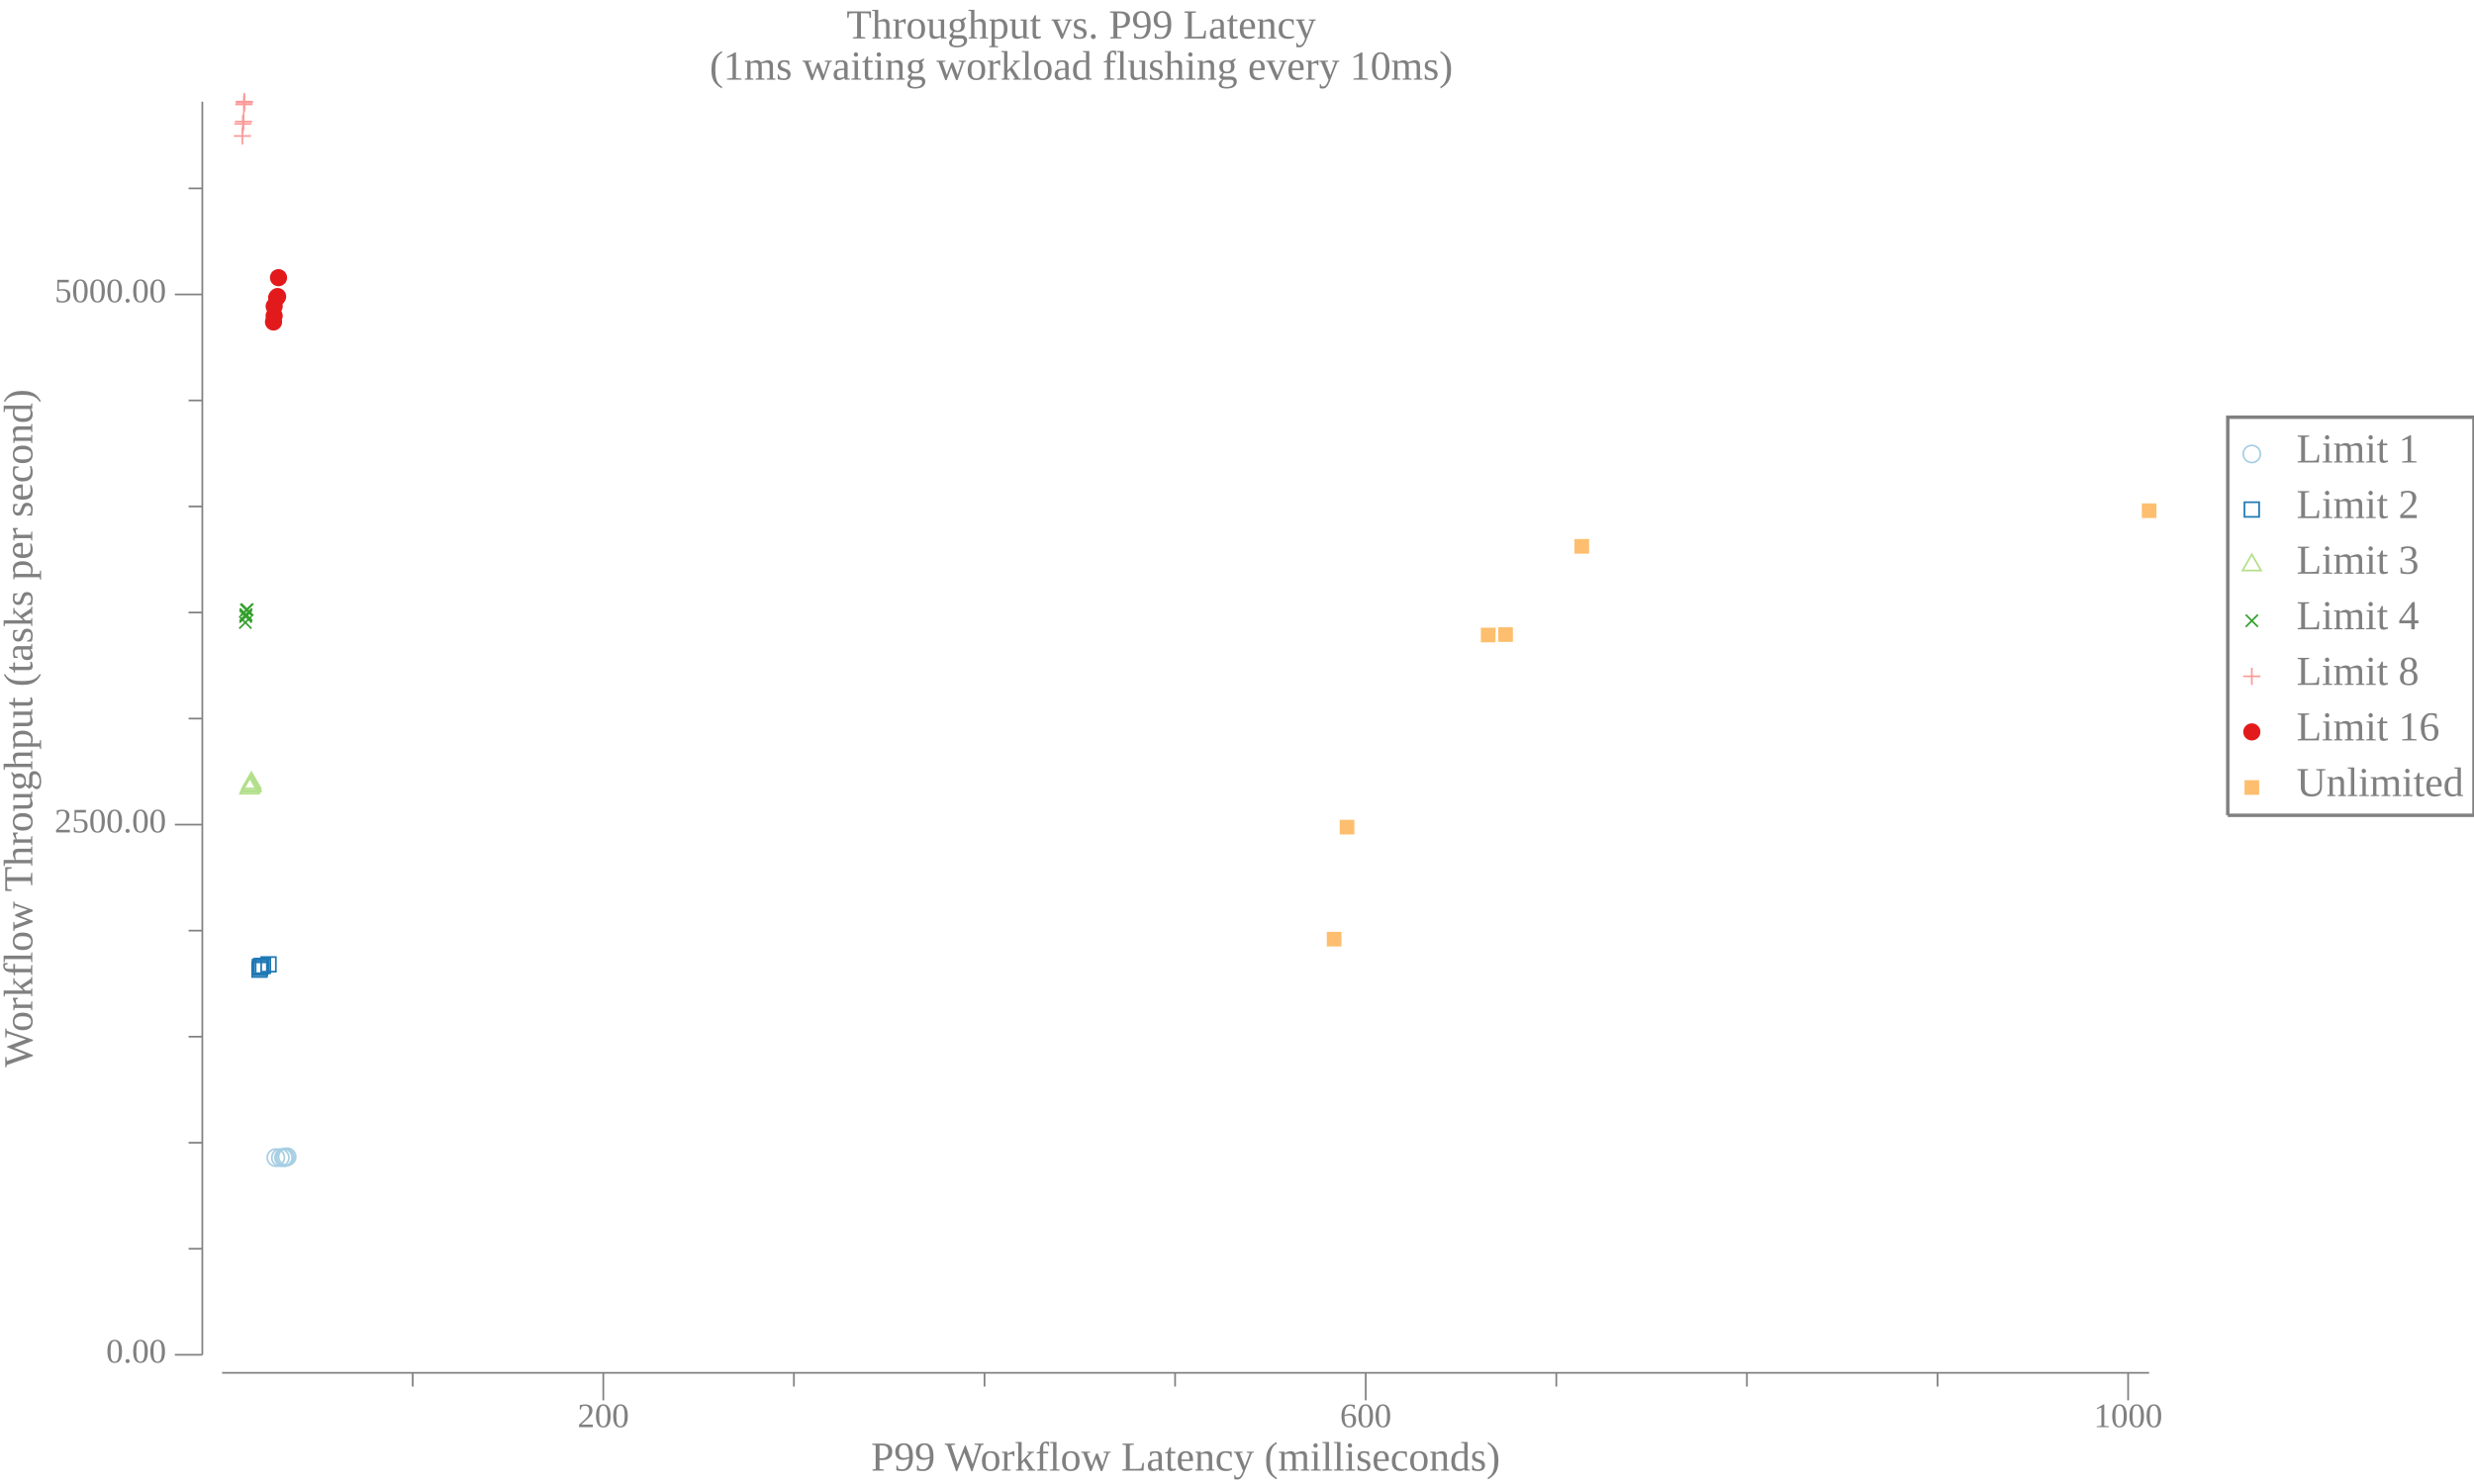
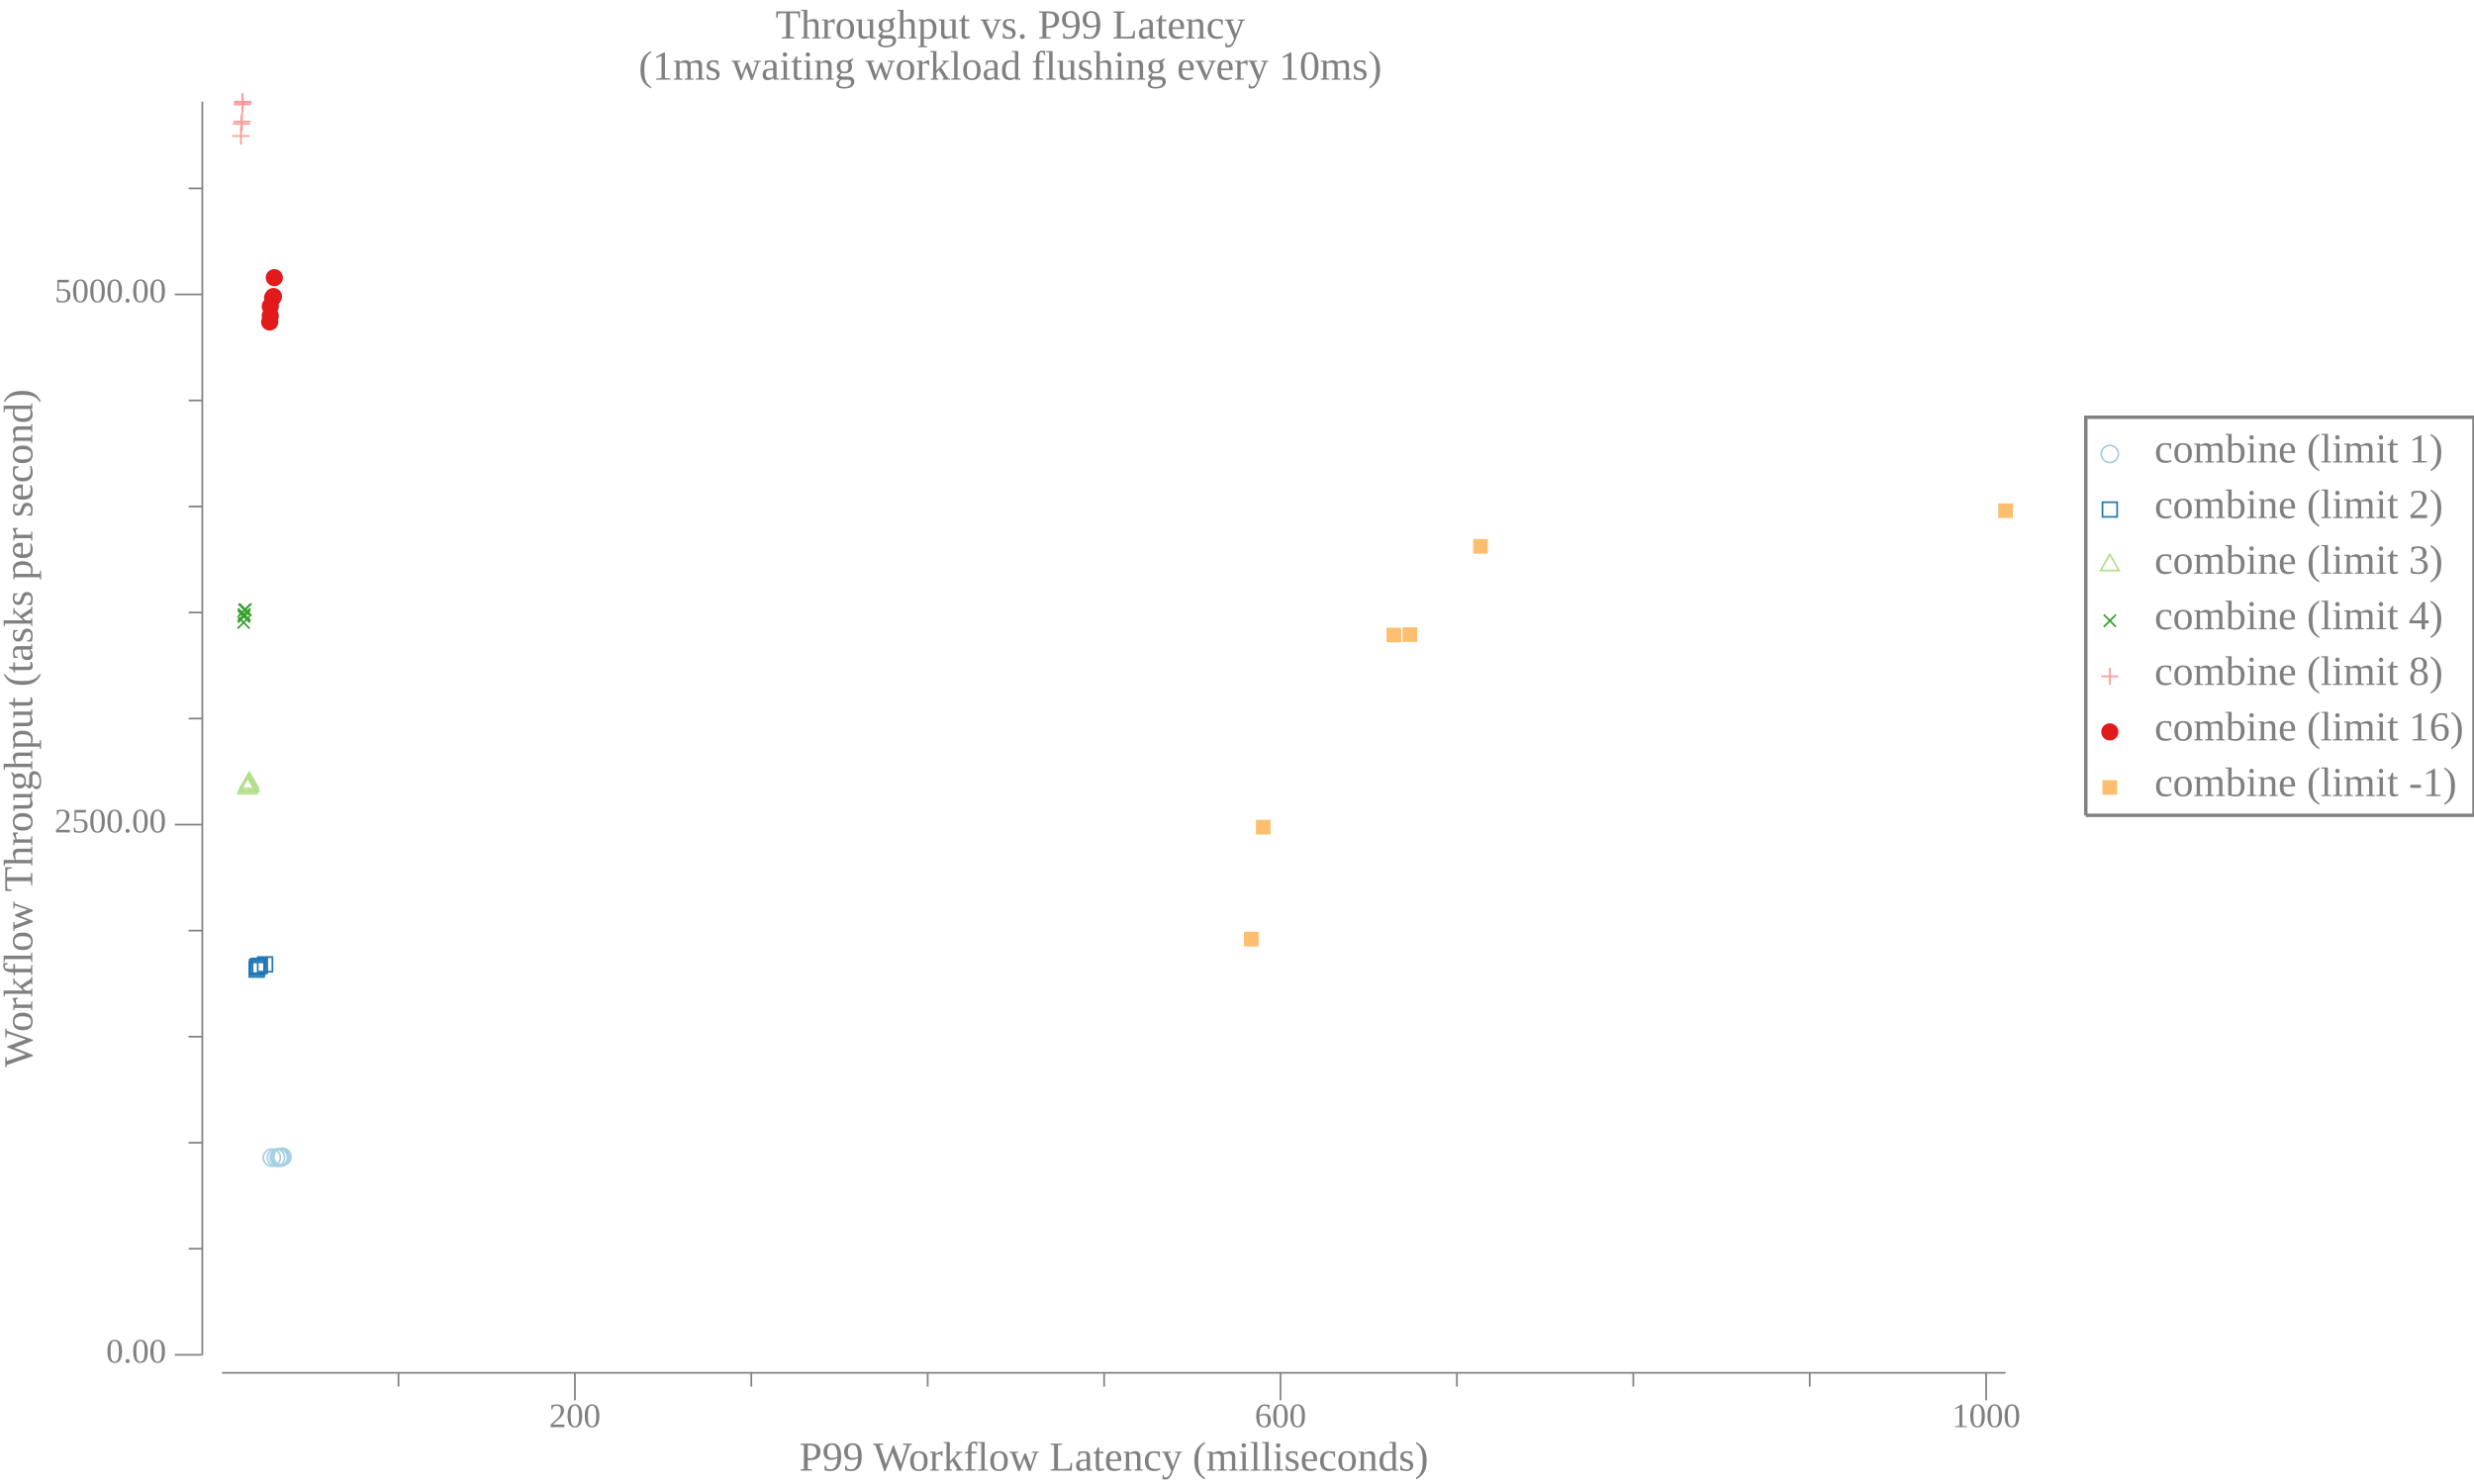
<svg xmlns="http://www.w3.org/2000/svg" width="720pt" height="432pt" viewBox="0 0 720 432">
  <g transform="scale(1, -1) translate(0, -432)">
-     <path d="M657.84,299.85A2.5,2.5 0 1 1 652.84,299.85A2.5,2.5 0 1 1 657.84,299.85Z" style="fill:none;stroke:#A6CEE3;stroke-width:0.5" />
-     <text x="668.34" y="-297.37" transform="scale(1, -1)" style="font-family:Liberation Serif;font-variant:normal;font-weight:normal;font-style:normal;font-size:12px;fill:#808080">Limit 1</text>
-     <path d="M653.2,281.54L657.47,281.54L657.47,285.8L653.2,285.8Z" style="fill:none;stroke:#1F78B4;stroke-width:0.5" />
-     <text x="668.34" y="-281.18" transform="scale(1, -1)" style="font-family:Liberation Serif;font-variant:normal;font-weight:normal;font-style:normal;font-size:12px;fill:#808080">Limit 2</text>
-     <path d="M655.34,270.61L652.63,265.92L658.04,265.92Z" style="fill:none;stroke:#B2DF8A;stroke-width:0.5" />
-     <text x="668.34" y="-265" transform="scale(1, -1)" style="font-family:Liberation Serif;font-variant:normal;font-weight:normal;font-style:normal;font-size:12px;fill:#808080">Limit 3</text>
-     <path d="M653.57,249.53L657.11,253.07" style="fill:none;stroke:#33A02C;stroke-width:0.5" />
-     <path d="M653.57,253.07L657.11,249.53" style="fill:none;stroke:#33A02C;stroke-width:0.5" />
-     <text x="668.34" y="-248.82" transform="scale(1, -1)" style="font-family:Liberation Serif;font-variant:normal;font-weight:normal;font-style:normal;font-size:12px;fill:#808080">Limit 4</text>
-     <path d="M655.34,237.62L655.34,232.62" style="fill:none;stroke:#FB9A99;stroke-width:0.5" />
-     <path d="M652.84,235.12L657.84,235.12" style="fill:none;stroke:#FB9A99;stroke-width:0.5" />
-     <text x="668.34" y="-232.63" transform="scale(1, -1)" style="font-family:Liberation Serif;font-variant:normal;font-weight:normal;font-style:normal;font-size:12px;fill:#808080">Limit 8</text>
-     <path d="M657.84,218.94A2.5,2.5 0 1 1 652.84,218.94A2.5,2.5 0 1 1 657.84,218.94Z" style="fill:#E31A1C" />
-     <text x="668.34" y="-216.45" transform="scale(1, -1)" style="font-family:Liberation Serif;font-variant:normal;font-weight:normal;font-style:normal;font-size:12px;fill:#808080">Limit 16</text>
-     <path d="M653.2,200.62L657.47,200.62L657.47,204.89L653.2,204.89Z" style="fill:#FDBF6F" />
-     <text x="668.34" y="-200.26" transform="scale(1, -1)" style="font-family:Liberation Serif;font-variant:normal;font-weight:normal;font-style:normal;font-size:12px;fill:#808080">Unlimited</text>
-     <path d="M648.34,194.66L648.34,310.54L720,310.54L720,194.66L648.34,194.66" style="fill:none;stroke:#808080" />
-     <path d="M0,0L629.34,0L629.34,432L0,432Z" style="fill:#-8000000000000000-8000000000000000-8000000000000000;fill-opacity:0" />
-     <text x="246.35" y="-420.81" transform="scale(1, -1)" style="font-family:Liberation Serif;font-variant:normal;font-weight:normal;font-style:normal;font-size:12px;fill:#808080">Throughput vs. P99 Latency</text>
-     <text x="206.52" y="-408.81" transform="scale(1, -1)" style="font-family:Liberation Serif;font-variant:normal;font-weight:normal;font-style:normal;font-size:12px;fill:#808080">(1ms waiting workload flushing every 10ms)</text>
-     <text x="253.49" y="-3.902" transform="scale(1, -1)" style="font-family:Liberation Serif;font-variant:normal;font-weight:normal;font-style:normal;font-size:12px;fill:#808080">P99 Workflow Latency (milliseconds)</text>
-     <text x="168.08" y="-16.541" transform="scale(1, -1)" style="font-family:Liberation Serif;font-variant:normal;font-weight:normal;font-style:normal;font-size:10px;fill:#808080">200</text>
-     <text x="389.96" y="-16.541" transform="scale(1, -1)" style="font-family:Liberation Serif;font-variant:normal;font-weight:normal;font-style:normal;font-size:10px;fill:#808080">600</text>
-     <text x="609.34" y="-16.541" transform="scale(1, -1)" style="font-family:Liberation Serif;font-variant:normal;font-weight:normal;font-style:normal;font-size:10px;fill:#808080">1000</text>
-     <path d="M175.58,24.363L175.58,32.363" style="fill:none;stroke:#808080;stroke-width:0.5" />
-     <path d="M397.46,24.363L397.46,32.363" style="fill:none;stroke:#808080;stroke-width:0.5" />
-     <path d="M619.34,24.363L619.34,32.363" style="fill:none;stroke:#808080;stroke-width:0.5" />
-     <path d="M120.11,28.363L120.11,32.363" style="fill:none;stroke:#808080;stroke-width:0.5" />
-     <path d="M231.05,28.363L231.05,32.363" style="fill:none;stroke:#808080;stroke-width:0.5" />
-     <path d="M286.52,28.363L286.52,32.363" style="fill:none;stroke:#808080;stroke-width:0.5" />
-     <path d="M341.99,28.363L341.99,32.363" style="fill:none;stroke:#808080;stroke-width:0.5" />
-     <path d="M452.93,28.363L452.93,32.363" style="fill:none;stroke:#808080;stroke-width:0.5" />
-     <path d="M508.4,28.363L508.4,32.363" style="fill:none;stroke:#808080;stroke-width:0.5" />
-     <path d="M563.87,28.363L563.87,32.363" style="fill:none;stroke:#808080;stroke-width:0.5" />
-     <path d="M64.635,32.363L625.45,32.363" style="fill:none;stroke:#808080;stroke-width:0.5" />
+     <path d="M616.52,299.85A2.5,2.5 0 1 1 611.52,299.85A2.5,2.5 0 1 1 616.52,299.85Z" style="fill:none;stroke:#A6CEE3;stroke-width:0.5" />
+     <text x="627.02" y="-297.37" transform="scale(1, -1)" style="font-family:Liberation Serif;font-variant:normal;font-weight:normal;font-style:normal;font-size:12px;fill:#808080">combine (limit 1)</text>
+     <path d="M611.88,281.54L616.15,281.54L616.15,285.8L611.88,285.8Z" style="fill:none;stroke:#1F78B4;stroke-width:0.5" />
+     <text x="627.02" y="-281.18" transform="scale(1, -1)" style="font-family:Liberation Serif;font-variant:normal;font-weight:normal;font-style:normal;font-size:12px;fill:#808080">combine (limit 2)</text>
+     <path d="M614.02,270.61L611.31,265.92L616.72,265.92Z" style="fill:none;stroke:#B2DF8A;stroke-width:0.5" />
+     <text x="627.02" y="-265" transform="scale(1, -1)" style="font-family:Liberation Serif;font-variant:normal;font-weight:normal;font-style:normal;font-size:12px;fill:#808080">combine (limit 3)</text>
+     <path d="M612.25,249.53L615.79,253.07" style="fill:none;stroke:#33A02C;stroke-width:0.5" />
+     <path d="M612.25,253.07L615.79,249.53" style="fill:none;stroke:#33A02C;stroke-width:0.5" />
+     <text x="627.02" y="-248.82" transform="scale(1, -1)" style="font-family:Liberation Serif;font-variant:normal;font-weight:normal;font-style:normal;font-size:12px;fill:#808080">combine (limit 4)</text>
+     <path d="M614.02,237.62L614.02,232.62" style="fill:none;stroke:#FB9A99;stroke-width:0.5" />
+     <path d="M611.52,235.12L616.52,235.12" style="fill:none;stroke:#FB9A99;stroke-width:0.5" />
+     <text x="627.02" y="-232.63" transform="scale(1, -1)" style="font-family:Liberation Serif;font-variant:normal;font-weight:normal;font-style:normal;font-size:12px;fill:#808080">combine (limit 8)</text>
+     <path d="M616.52,218.94A2.5,2.5 0 1 1 611.52,218.94A2.5,2.5 0 1 1 616.52,218.94Z" style="fill:#E31A1C" />
+     <text x="627.02" y="-216.45" transform="scale(1, -1)" style="font-family:Liberation Serif;font-variant:normal;font-weight:normal;font-style:normal;font-size:12px;fill:#808080">combine (limit 16)</text>
+     <path d="M611.88,200.62L616.15,200.62L616.15,204.89L611.88,204.89Z" style="fill:#FDBF6F" />
+     <text x="627.02" y="-200.26" transform="scale(1, -1)" style="font-family:Liberation Serif;font-variant:normal;font-weight:normal;font-style:normal;font-size:12px;fill:#808080">combine (limit -1)</text>
+     <path d="M607.02,194.66L607.02,310.54L720,310.54L720,194.66L607.02,194.66" style="fill:none;stroke:#808080" />
+     <path d="M0,0L588.02,0L588.02,432L0,432Z" style="fill:#-8000000000000000-8000000000000000-8000000000000000;fill-opacity:0" />
+     <text x="225.69" y="-420.81" transform="scale(1, -1)" style="font-family:Liberation Serif;font-variant:normal;font-weight:normal;font-style:normal;font-size:12px;fill:#808080">Throughput vs. P99 Latency</text>
+     <text x="185.86" y="-408.81" transform="scale(1, -1)" style="font-family:Liberation Serif;font-variant:normal;font-weight:normal;font-style:normal;font-size:12px;fill:#808080">(1ms waiting workload flushing every 10ms)</text>
+     <text x="232.6" y="-3.902" transform="scale(1, -1)" style="font-family:Liberation Serif;font-variant:normal;font-weight:normal;font-style:normal;font-size:12px;fill:#808080">P99 Workflow Latency (milliseconds)</text>
+     <text x="159.81" y="-16.541" transform="scale(1, -1)" style="font-family:Liberation Serif;font-variant:normal;font-weight:normal;font-style:normal;font-size:10px;fill:#808080">200</text>
+     <text x="365.16" y="-16.541" transform="scale(1, -1)" style="font-family:Liberation Serif;font-variant:normal;font-weight:normal;font-style:normal;font-size:10px;fill:#808080">600</text>
+     <text x="568.02" y="-16.541" transform="scale(1, -1)" style="font-family:Liberation Serif;font-variant:normal;font-weight:normal;font-style:normal;font-size:10px;fill:#808080">1000</text>
+     <path d="M167.31,24.363L167.31,32.363" style="fill:none;stroke:#808080;stroke-width:0.5" />
+     <path d="M372.66,24.363L372.66,32.363" style="fill:none;stroke:#808080;stroke-width:0.5" />
+     <path d="M578.02,24.363L578.02,32.363" style="fill:none;stroke:#808080;stroke-width:0.5" />
+     <path d="M115.97,28.363L115.97,32.363" style="fill:none;stroke:#808080;stroke-width:0.5" />
+     <path d="M218.65,28.363L218.65,32.363" style="fill:none;stroke:#808080;stroke-width:0.5" />
+     <path d="M269.99,28.363L269.99,32.363" style="fill:none;stroke:#808080;stroke-width:0.5" />
+     <path d="M321.33,28.363L321.33,32.363" style="fill:none;stroke:#808080;stroke-width:0.5" />
+     <path d="M424,28.363L424,32.363" style="fill:none;stroke:#808080;stroke-width:0.5" />
+     <path d="M475.34,28.363L475.34,32.363" style="fill:none;stroke:#808080;stroke-width:0.5" />
+     <path d="M526.68,28.363L526.68,32.363" style="fill:none;stroke:#808080;stroke-width:0.5" />
+     <path d="M64.635,32.363L583.67,32.363" style="fill:none;stroke:#808080;stroke-width:0.5" />
    <g transform="rotate(90)">
      <text x="121.29" y="9.387" transform="scale(1, -1)" style="font-family:Liberation Serif;font-variant:normal;font-weight:normal;font-style:normal;font-size:12px;fill:#808080">Workflow Throughput (tasks per second)</text>
    </g>
    <text x="30.885" y="-35.328" transform="scale(1, -1)" style="font-family:Liberation Serif;font-variant:normal;font-weight:normal;font-style:normal;font-size:10px;fill:#808080">0.00</text>
    <text x="15.885" y="-189.67" transform="scale(1, -1)" style="font-family:Liberation Serif;font-variant:normal;font-weight:normal;font-style:normal;font-size:10px;fill:#808080">2500.00</text>
    <text x="15.885" y="-344.01" transform="scale(1, -1)" style="font-family:Liberation Serif;font-variant:normal;font-weight:normal;font-style:normal;font-size:10px;fill:#808080">5000.00</text>
    <path d="M50.885,37.613L58.885,37.613" style="fill:none;stroke:#808080;stroke-width:0.5" />
    <path d="M50.885,191.95L58.885,191.95" style="fill:none;stroke:#808080;stroke-width:0.5" />
    <path d="M50.885,346.29L58.885,346.29" style="fill:none;stroke:#808080;stroke-width:0.5" />
    <path d="M54.885,68.481L58.885,68.481" style="fill:none;stroke:#808080;stroke-width:0.5" />
    <path d="M54.885,99.349L58.885,99.349" style="fill:none;stroke:#808080;stroke-width:0.5" />
    <path d="M54.885,130.22L58.885,130.22" style="fill:none;stroke:#808080;stroke-width:0.5" />
    <path d="M54.885,161.09L58.885,161.09" style="fill:none;stroke:#808080;stroke-width:0.5" />
    <path d="M54.885,222.82L58.885,222.82" style="fill:none;stroke:#808080;stroke-width:0.5" />
    <path d="M54.885,253.69L58.885,253.69" style="fill:none;stroke:#808080;stroke-width:0.5" />
    <path d="M54.885,284.56L58.885,284.56" style="fill:none;stroke:#808080;stroke-width:0.5" />
    <path d="M54.885,315.43L58.885,315.43" style="fill:none;stroke:#808080;stroke-width:0.5" />
    <path d="M54.885,377.16L58.885,377.16" style="fill:none;stroke:#808080;stroke-width:0.5" />
    <path d="M58.885,37.613L58.885,402.41" style="fill:none;stroke:#808080;stroke-width:0.5" />
-     <path d="M82.778,95.009A2.5,2.5 0 1 1 77.778,95.009A2.5,2.5 0 1 1 82.778,95.009Z" style="fill:none;stroke:#A6CEE3;stroke-width:0.5" />
-     <path d="M84.087,95.009A2.5,2.5 0 1 1 79.087,95.009A2.5,2.5 0 1 1 84.087,95.009Z" style="fill:none;stroke:#A6CEE3;stroke-width:0.5" />
-     <path d="M85.017,95.034A2.5,2.5 0 1 1 80.017,95.034A2.5,2.5 0 1 1 85.017,95.034Z" style="fill:none;stroke:#A6CEE3;stroke-width:0.5" />
-     <path d="M85.512,95.04A2.5,2.5 0 1 1 80.512,95.04A2.5,2.5 0 1 1 85.512,95.04Z" style="fill:none;stroke:#A6CEE3;stroke-width:0.5" />
-     <path d="M85.513,95.158A2.5,2.5 0 1 1 80.513,95.158A2.5,2.5 0 1 1 85.513,95.158Z" style="fill:none;stroke:#A6CEE3;stroke-width:0.5" />
-     <path d="M86.082,95.25A2.5,2.5 0 1 1 81.082,95.25A2.5,2.5 0 1 1 86.082,95.25Z" style="fill:none;stroke:#A6CEE3;stroke-width:0.5" />
-     <path d="M73.392,147.59L77.66,147.59L77.66,151.86L73.392,151.86Z" style="fill:none;stroke:#1F78B4;stroke-width:0.5" />
-     <path d="M73.519,148.09L77.787,148.09L77.787,152.35L73.519,152.35Z" style="fill:none;stroke:#1F78B4;stroke-width:0.5" />
-     <path d="M73.535,148.46L77.803,148.46L77.803,152.72L73.535,152.72Z" style="fill:none;stroke:#1F78B4;stroke-width:0.5" />
-     <path d="M73.923,148.64L78.191,148.64L78.191,152.91L73.923,152.91Z" style="fill:none;stroke:#1F78B4;stroke-width:0.5" />
-     <path d="M74.399,148.7L78.666,148.7L78.666,152.97L74.399,152.97Z" style="fill:none;stroke:#1F78B4;stroke-width:0.5" />
-     <path d="M76.017,149.14L80.284,149.14L80.284,153.4L76.017,153.4Z" style="fill:none;stroke:#1F78B4;stroke-width:0.5" />
-     <path d="M72.631,205.64L69.925,200.95L75.338,200.95Z" style="fill:none;stroke:#B2DF8A;stroke-width:0.5" />
-     <path d="M72.744,206.13L70.038,201.44L75.45,201.44Z" style="fill:none;stroke:#B2DF8A;stroke-width:0.5" />
-     <path d="M73.09,206.19L70.383,201.5L75.796,201.5Z" style="fill:none;stroke:#B2DF8A;stroke-width:0.5" />
-     <path d="M73.107,206.44L70.401,201.75L75.814,201.75Z" style="fill:none;stroke:#B2DF8A;stroke-width:0.5" />
-     <path d="M73.121,206.56L70.414,201.87L75.827,201.87Z" style="fill:none;stroke:#B2DF8A;stroke-width:0.5" />
-     <path d="M73.163,207.18L70.457,202.49L75.87,202.49Z" style="fill:none;stroke:#B2DF8A;stroke-width:0.5" />
-     <path d="M69.63,249.02L73.166,252.56" style="fill:none;stroke:#33A02C;stroke-width:0.5" />
-     <path d="M69.63,252.56L73.166,249.02" style="fill:none;stroke:#33A02C;stroke-width:0.5" />
-     <path d="M69.745,250.75L73.281,254.28" style="fill:none;stroke:#33A02C;stroke-width:0.5" />
-     <path d="M69.745,254.28L73.281,250.75" style="fill:none;stroke:#33A02C;stroke-width:0.5" />
-     <path d="M69.779,251.24L73.315,254.78" style="fill:none;stroke:#33A02C;stroke-width:0.5" />
-     <path d="M69.779,254.78L73.315,251.24" style="fill:none;stroke:#33A02C;stroke-width:0.5" />
-     <path d="M69.835,251.3L73.371,254.84" style="fill:none;stroke:#33A02C;stroke-width:0.5" />
-     <path d="M69.835,254.84L73.371,251.3" style="fill:none;stroke:#33A02C;stroke-width:0.5" />
-     <path d="M69.913,252.66L73.448,256.2" style="fill:none;stroke:#33A02C;stroke-width:0.5" />
-     <path d="M69.913,256.2L73.448,252.66" style="fill:none;stroke:#33A02C;stroke-width:0.5" />
-     <path d="M70.175,252.79L73.711,256.32" style="fill:none;stroke:#33A02C;stroke-width:0.5" />
-     <path d="M70.175,256.32L73.711,252.79" style="fill:none;stroke:#33A02C;stroke-width:0.5" />
-     <path d="M70.545,394.91L70.545,389.91" style="fill:none;stroke:#FB9A99;stroke-width:0.5" />
-     <path d="M68.045,392.41L73.045,392.41" style="fill:none;stroke:#FB9A99;stroke-width:0.5" />
-     <path d="M70.676,398.43L70.676,393.43" style="fill:none;stroke:#FB9A99;stroke-width:0.5" />
-     <path d="M68.176,395.93L73.176,395.93" style="fill:none;stroke:#FB9A99;stroke-width:0.5" />
-     <path d="M70.879,399.11L70.879,394.11" style="fill:none;stroke:#FB9A99;stroke-width:0.5" />
-     <path d="M68.379,396.61L73.379,396.61" style="fill:none;stroke:#FB9A99;stroke-width:0.5" />
-     <path d="M70.99,404.11L70.99,399.11" style="fill:none;stroke:#FB9A99;stroke-width:0.5" />
-     <path d="M68.49,401.61L73.49,401.61" style="fill:none;stroke:#FB9A99;stroke-width:0.5" />
-     <path d="M71.073,404.6L71.073,399.6" style="fill:none;stroke:#FB9A99;stroke-width:0.5" />
-     <path d="M68.573,402.1L73.573,402.1" style="fill:none;stroke:#FB9A99;stroke-width:0.5" />
-     <path d="M71.108,404.91L71.108,399.91" style="fill:none;stroke:#FB9A99;stroke-width:0.5" />
-     <path d="M68.608,402.41L73.608,402.41" style="fill:none;stroke:#FB9A99;stroke-width:0.5" />
-     <path d="M82.1,338.27A2.5,2.5 0 1 1 77.1,338.27A2.5,2.5 0 1 1 82.1,338.27Z" style="fill:#E31A1C" />
-     <path d="M82.284,340.06A2.5,2.5 0 1 1 77.284,340.06A2.5,2.5 0 1 1 82.284,340.06Z" style="fill:#E31A1C" />
-     <path d="M82.291,342.84A2.5,2.5 0 1 1 77.291,342.84A2.5,2.5 0 1 1 82.291,342.84Z" style="fill:#E31A1C" />
-     <path d="M83.011,345.31A2.5,2.5 0 1 1 78.011,345.31A2.5,2.5 0 1 1 83.011,345.31Z" style="fill:#E31A1C" />
-     <path d="M83.292,345.68A2.5,2.5 0 1 1 78.292,345.68A2.5,2.5 0 1 1 83.292,345.68Z" style="fill:#E31A1C" />
-     <path d="M83.554,351.17A2.5,2.5 0 1 1 78.554,351.17A2.5,2.5 0 1 1 83.554,351.17Z" style="fill:#E31A1C" />
-     <path d="M386.13,156.48L390.4,156.48L390.4,160.75L386.13,160.75Z" style="fill:#FDBF6F" />
-     <path d="M389.89,189.08L394.16,189.08L394.16,193.35L389.89,193.35Z" style="fill:#FDBF6F" />
-     <path d="M430.97,245.01L435.24,245.01L435.24,249.28L430.97,249.28Z" style="fill:#FDBF6F" />
-     <path d="M436.02,245.14L440.29,245.14L440.29,249.4L436.02,249.4Z" style="fill:#FDBF6F" />
-     <path d="M458.2,270.82L462.47,270.82L462.47,275.09L458.2,275.09Z" style="fill:#FDBF6F" />
-     <path d="M623.32,281.19L627.58,281.19L627.58,285.46L623.32,285.46Z" style="fill:#FDBF6F" />
+     <path d="M81.613,95.009A2.5,2.5 0 1 1 76.613,95.009A2.5,2.5 0 1 1 81.613,95.009Z" style="fill:none;stroke:#A6CEE3;stroke-width:0.5" />
+     <path d="M82.824,95.009A2.5,2.5 0 1 1 77.824,95.009A2.5,2.5 0 1 1 82.824,95.009Z" style="fill:none;stroke:#A6CEE3;stroke-width:0.5" />
+     <path d="M83.685,95.034A2.5,2.5 0 1 1 78.685,95.034A2.5,2.5 0 1 1 83.685,95.034Z" style="fill:none;stroke:#A6CEE3;stroke-width:0.5" />
+     <path d="M84.143,95.04A2.5,2.5 0 1 1 79.143,95.04A2.5,2.5 0 1 1 84.143,95.04Z" style="fill:none;stroke:#A6CEE3;stroke-width:0.5" />
+     <path d="M84.144,95.158A2.5,2.5 0 1 1 79.144,95.158A2.5,2.5 0 1 1 84.144,95.158Z" style="fill:none;stroke:#A6CEE3;stroke-width:0.5" />
+     <path d="M84.671,95.25A2.5,2.5 0 1 1 79.671,95.25A2.5,2.5 0 1 1 84.671,95.25Z" style="fill:none;stroke:#A6CEE3;stroke-width:0.5" />
+     <path d="M72.581,147.59L76.848,147.59L76.848,151.86L72.581,151.86Z" style="fill:none;stroke:#1F78B4;stroke-width:0.5" />
+     <path d="M72.698,148.09L76.966,148.09L76.966,152.35L72.698,152.35Z" style="fill:none;stroke:#1F78B4;stroke-width:0.5" />
+     <path d="M72.713,148.46L76.981,148.46L76.981,152.72L72.713,152.72Z" style="fill:none;stroke:#1F78B4;stroke-width:0.5" />
+     <path d="M73.072,148.64L77.34,148.64L77.34,152.91L73.072,152.91Z" style="fill:none;stroke:#1F78B4;stroke-width:0.5" />
+     <path d="M73.512,148.7L77.78,148.7L77.78,152.97L73.512,152.97Z" style="fill:none;stroke:#1F78B4;stroke-width:0.5" />
+     <path d="M75.01,149.14L79.278,149.14L79.278,153.4L75.01,153.4Z" style="fill:none;stroke:#1F78B4;stroke-width:0.5" />
+     <path d="M72.036,205.64L69.329,200.95L74.742,200.95Z" style="fill:none;stroke:#B2DF8A;stroke-width:0.5" />
+     <path d="M72.14,206.13L69.433,201.44L74.846,201.44Z" style="fill:none;stroke:#B2DF8A;stroke-width:0.5" />
+     <path d="M72.46,206.19L69.754,201.5L75.166,201.5Z" style="fill:none;stroke:#B2DF8A;stroke-width:0.5" />
+     <path d="M72.476,206.44L69.77,201.75L75.182,201.75Z" style="fill:none;stroke:#B2DF8A;stroke-width:0.5" />
+     <path d="M72.488,206.56L69.782,201.87L75.195,201.87Z" style="fill:none;stroke:#B2DF8A;stroke-width:0.5" />
+     <path d="M72.528,207.18L69.822,202.49L75.234,202.49Z" style="fill:none;stroke:#B2DF8A;stroke-width:0.5" />
+     <path d="M69.126,249.02L72.662,252.56" style="fill:none;stroke:#33A02C;stroke-width:0.5" />
+     <path d="M69.126,252.56L72.662,249.02" style="fill:none;stroke:#33A02C;stroke-width:0.5" />
+     <path d="M69.233,250.75L72.768,254.28" style="fill:none;stroke:#33A02C;stroke-width:0.5" />
+     <path d="M69.233,254.28L72.768,250.75" style="fill:none;stroke:#33A02C;stroke-width:0.5" />
+     <path d="M69.265,251.24L72.8,254.78" style="fill:none;stroke:#33A02C;stroke-width:0.5" />
+     <path d="M69.265,254.78L72.8,251.24" style="fill:none;stroke:#33A02C;stroke-width:0.5" />
+     <path d="M69.316,251.3L72.852,254.84" style="fill:none;stroke:#33A02C;stroke-width:0.5" />
+     <path d="M69.316,254.84L72.852,251.3" style="fill:none;stroke:#33A02C;stroke-width:0.5" />
+     <path d="M69.388,252.66L72.924,256.2" style="fill:none;stroke:#33A02C;stroke-width:0.5" />
+     <path d="M69.388,256.2L72.924,252.66" style="fill:none;stroke:#33A02C;stroke-width:0.5" />
+     <path d="M69.631,252.79L73.167,256.32" style="fill:none;stroke:#33A02C;stroke-width:0.5" />
+     <path d="M69.631,256.32L73.167,252.79" style="fill:none;stroke:#33A02C;stroke-width:0.5" />
+     <path d="M70.105,394.91L70.105,389.91" style="fill:none;stroke:#FB9A99;stroke-width:0.5" />
+     <path d="M67.605,392.41L72.605,392.41" style="fill:none;stroke:#FB9A99;stroke-width:0.5" />
+     <path d="M70.226,398.43L70.226,393.43" style="fill:none;stroke:#FB9A99;stroke-width:0.5" />
+     <path d="M67.726,395.93L72.726,395.93" style="fill:none;stroke:#FB9A99;stroke-width:0.5" />
+     <path d="M70.414,399.11L70.414,394.11" style="fill:none;stroke:#FB9A99;stroke-width:0.5" />
+     <path d="M67.914,396.61L72.914,396.61" style="fill:none;stroke:#FB9A99;stroke-width:0.5" />
+     <path d="M70.517,404.11L70.517,399.11" style="fill:none;stroke:#FB9A99;stroke-width:0.5" />
+     <path d="M68.017,401.61L73.017,401.61" style="fill:none;stroke:#FB9A99;stroke-width:0.5" />
+     <path d="M70.594,404.6L70.594,399.6" style="fill:none;stroke:#FB9A99;stroke-width:0.5" />
+     <path d="M68.094,402.1L73.094,402.1" style="fill:none;stroke:#FB9A99;stroke-width:0.5" />
+     <path d="M70.626,404.91L70.626,399.91" style="fill:none;stroke:#FB9A99;stroke-width:0.5" />
+     <path d="M68.126,402.41L73.126,402.41" style="fill:none;stroke:#FB9A99;stroke-width:0.5" />
+     <path d="M80.985,338.27A2.5,2.5 0 1 1 75.985,338.27A2.5,2.5 0 1 1 80.985,338.27Z" style="fill:#E31A1C" />
+     <path d="M81.155,340.06A2.5,2.5 0 1 1 76.155,340.06A2.5,2.5 0 1 1 81.155,340.06Z" style="fill:#E31A1C" />
+     <path d="M81.162,342.84A2.5,2.5 0 1 1 76.162,342.84A2.5,2.5 0 1 1 81.162,342.84Z" style="fill:#E31A1C" />
+     <path d="M81.828,345.31A2.5,2.5 0 1 1 76.828,345.31A2.5,2.5 0 1 1 81.828,345.31Z" style="fill:#E31A1C" />
+     <path d="M82.089,345.68A2.5,2.5 0 1 1 77.089,345.68A2.5,2.5 0 1 1 82.089,345.68Z" style="fill:#E31A1C" />
+     <path d="M82.331,351.17A2.5,2.5 0 1 1 77.331,351.17A2.5,2.5 0 1 1 82.331,351.17Z" style="fill:#E31A1C" />
+     <path d="M362.02,156.48L366.29,156.48L366.29,160.75L362.02,160.75Z" style="fill:#FDBF6F" />
+     <path d="M365.51,189.08L369.77,189.08L369.77,193.35L365.51,193.35Z" style="fill:#FDBF6F" />
+     <path d="M403.52,245.01L407.79,245.01L407.79,249.28L403.52,249.28Z" style="fill:#FDBF6F" />
+     <path d="M408.2,245.14L412.46,245.14L412.46,249.4L408.2,249.4Z" style="fill:#FDBF6F" />
+     <path d="M428.72,270.82L432.99,270.82L432.99,275.09L428.72,275.09Z" style="fill:#FDBF6F" />
+     <path d="M581.54,281.19L585.81,281.19L585.81,285.46L581.54,285.46Z" style="fill:#FDBF6F" />
  </g>
</svg>
